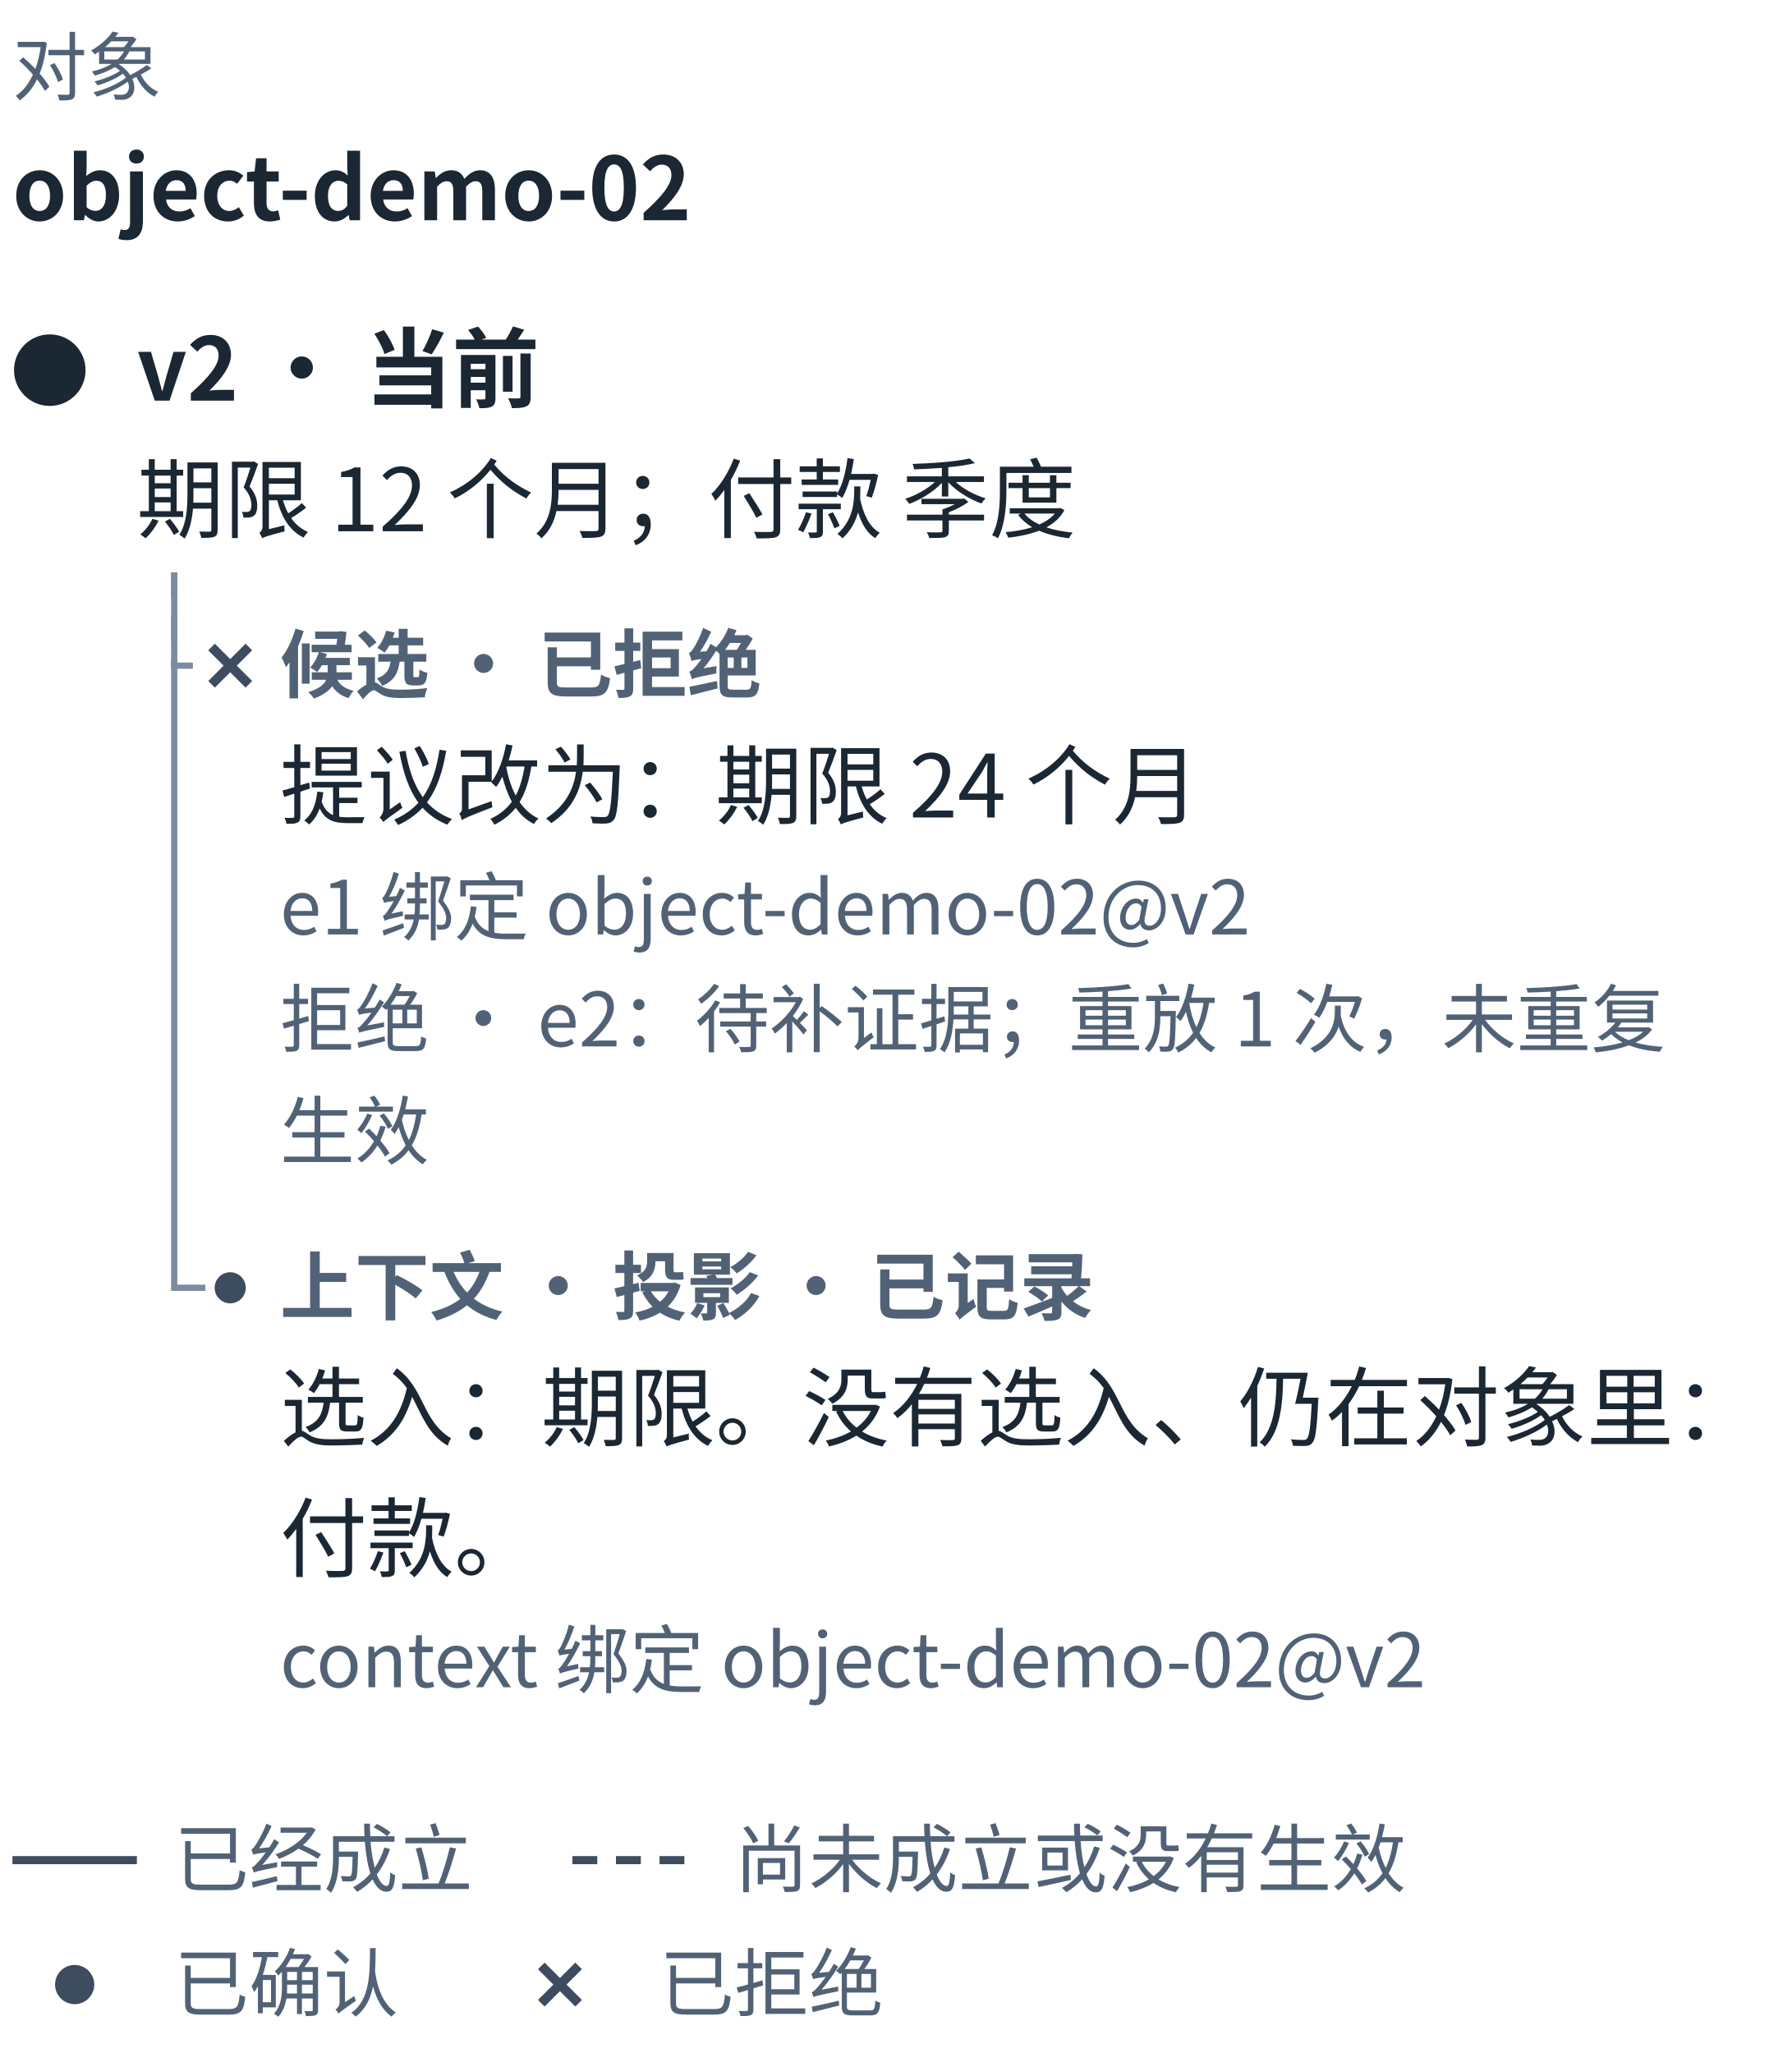
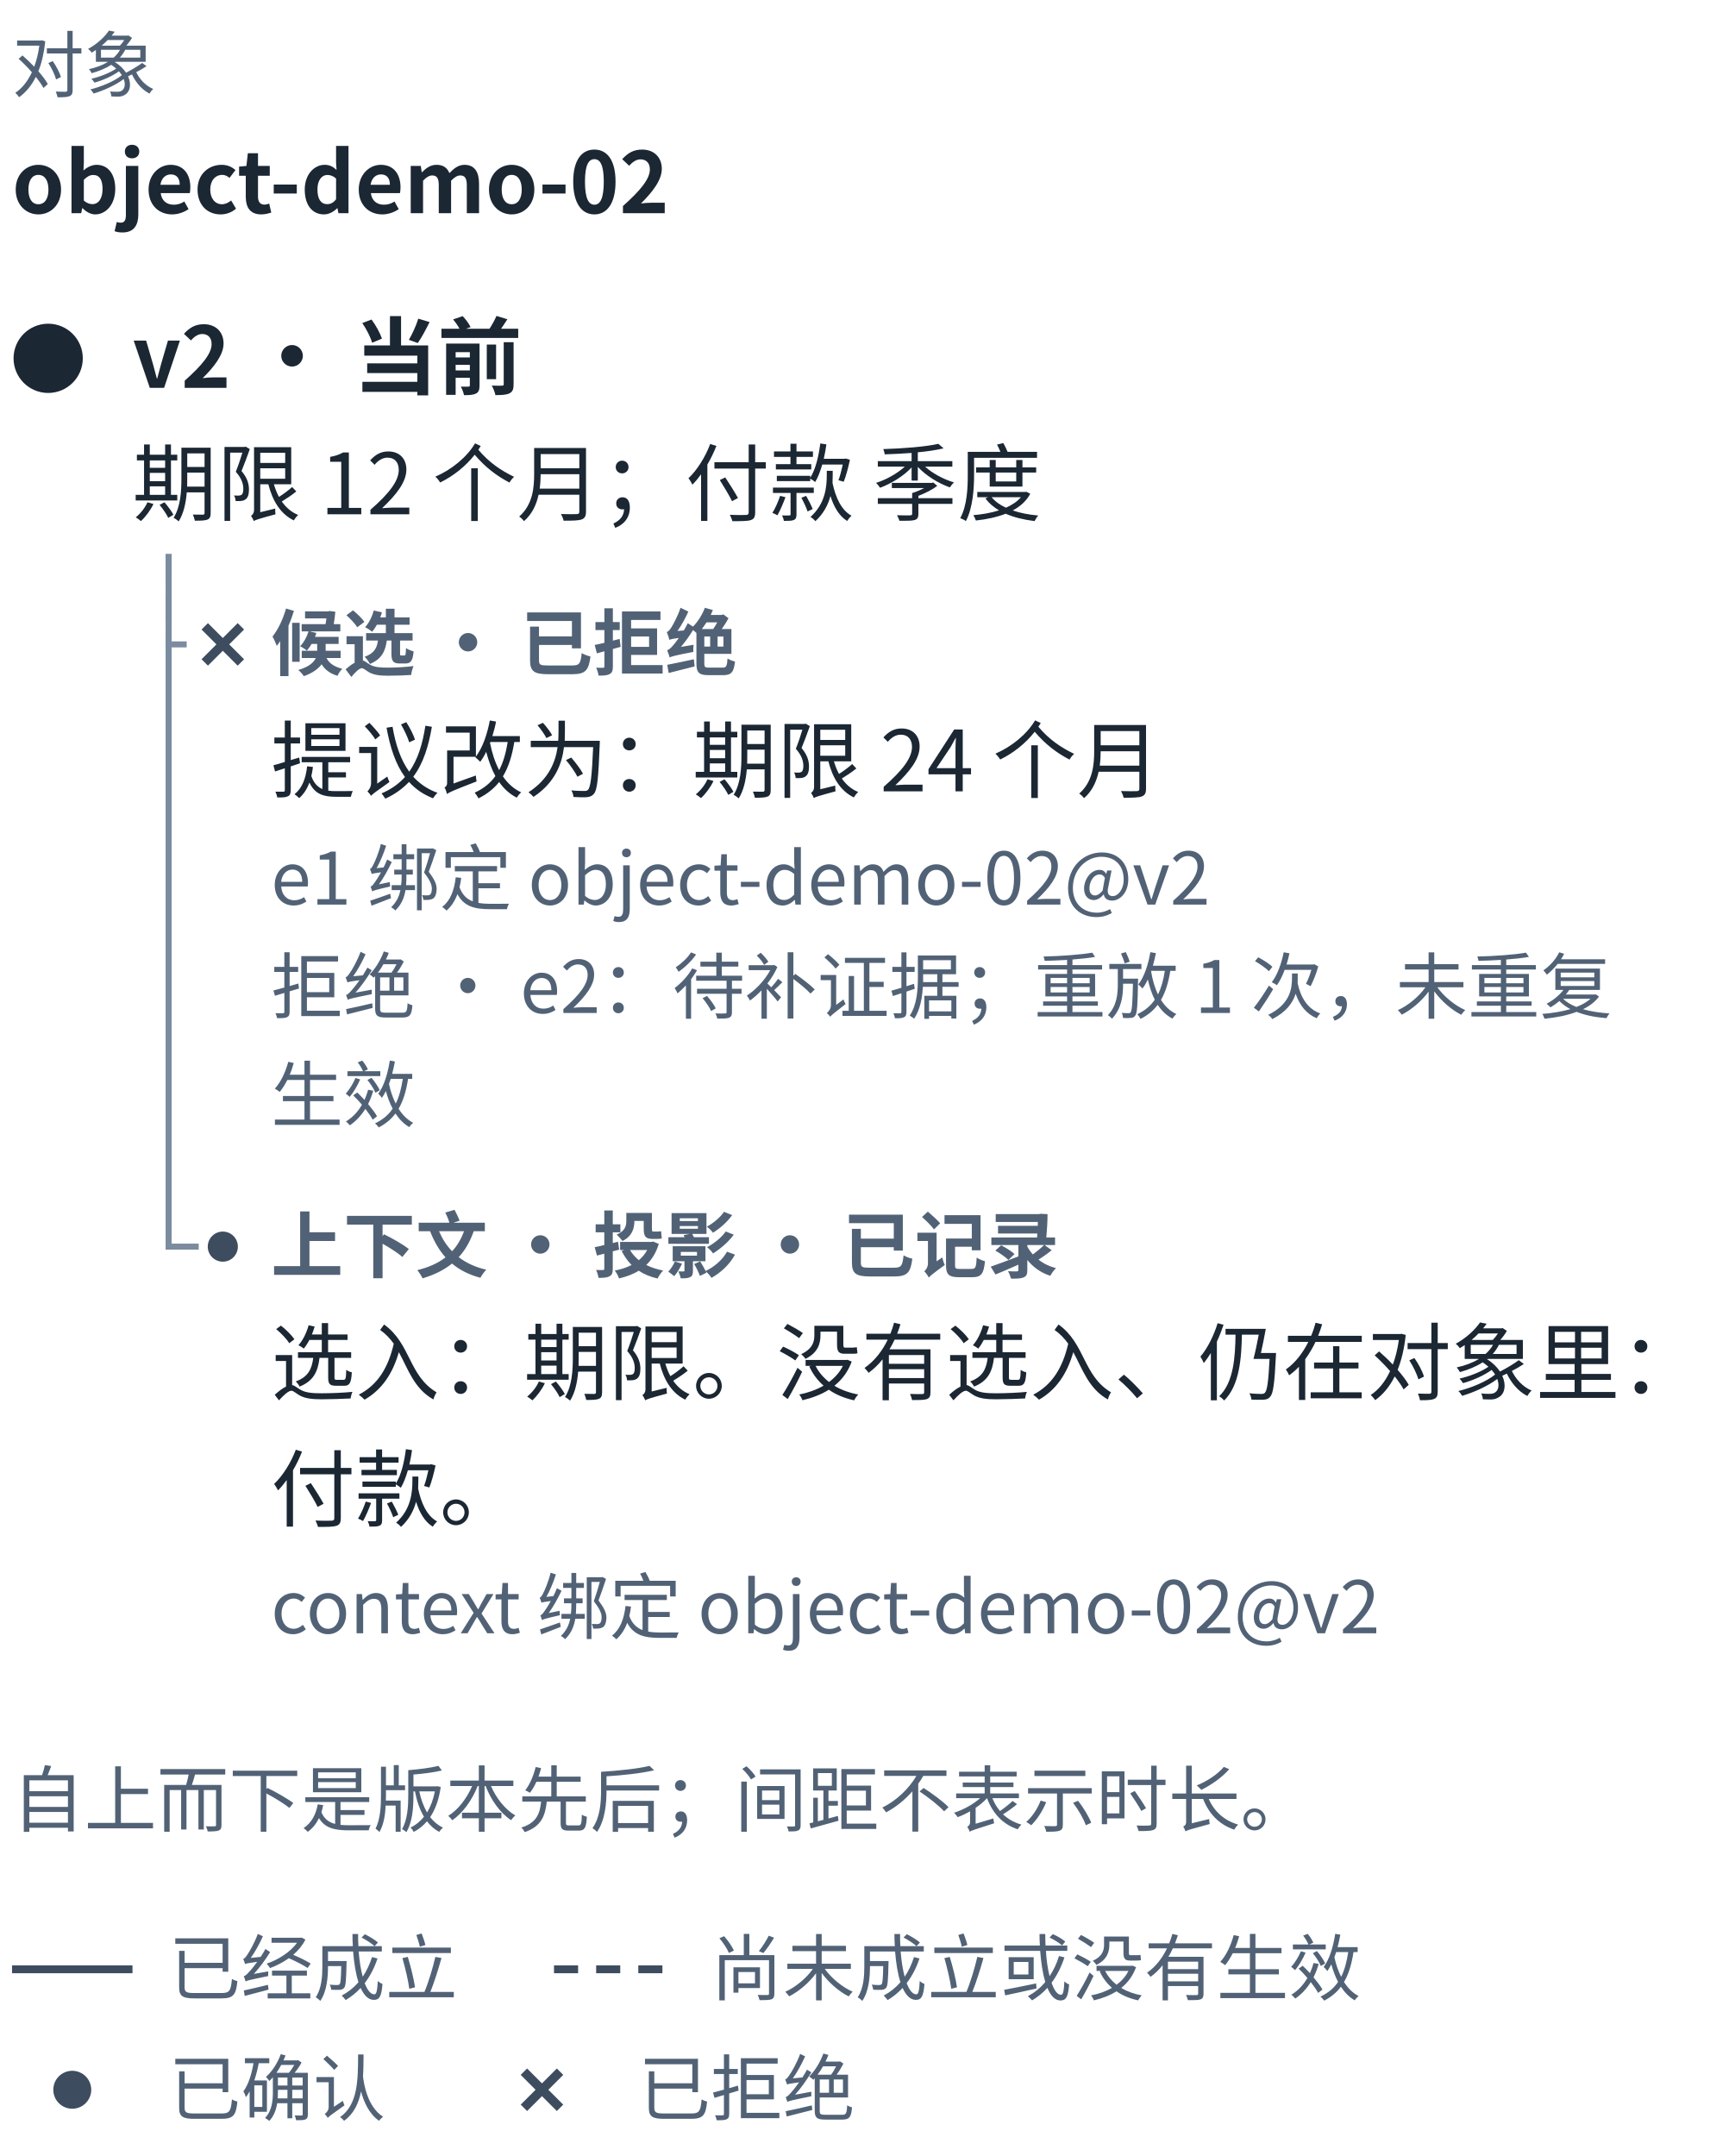
- <svg xmlns="http://www.w3.org/2000/svg" id="f02-candidate-w288" viewBox="-2 -2 288 330" width="288" height="330" role="img" aria-labelledby="f02-candidate-w288-title f02-candidate-w288-desc" lang="zh-Hans" xml:lang="zh-Hans" font-family="system-ui, -apple-system, 'PingFang SC', 'Hiragino Sans GB', 'Noto Sans CJK SC', 'Microsoft YaHei', sans-serif" data-asset="rel-tracks" data-asset-version="0.2.0">
+ <svg xmlns="http://www.w3.org/2000/svg" id="f02-candidate-w288" viewBox="-2 -2 288 358" width="288" height="358" role="img" aria-labelledby="f02-candidate-w288-title f02-candidate-w288-desc" lang="zh-Hans" xml:lang="zh-Hans" font-family="system-ui, -apple-system, 'PingFang SC', 'Hiragino Sans GB', 'Noto Sans CJK SC', 'Microsoft YaHei', sans-serif" data-asset="rel-tracks" data-asset-version="0.3.0" data-scale="order">
  <g data-object-id="object-demo-02" data-role="lane">
    <text x="0" y="13.2" font-size="12" fill="#526276" data-text="object-demo-02.role">对象</text>
    <text x="0" y="33.4" font-size="14" font-weight="600" fill="#1b2733" data-text="object-demo-02.id">object-demo-02</text>
    <path d="M6 57.5V57.5" fill="none" stroke="#1b2733" stroke-width="1.5" />
    <circle cx="6" cy="57.5" r="5" fill="#1b2733" stroke="#1b2733" stroke-width="1.5" />
    <g data-version="object-demo-02@2" data-current="true">
      <text x="20" y="62.4" font-size="14" font-weight="600" fill="#1b2733" data-text="object-demo-02@2.head">v2 · 当前</text>
      <text x="20" y="83.4" font-size="14" fill="#1b2733" data-text="object-demo-02@2.label">期限 12 个月；付款 季度</text>
      <g data-binding-id="e1" data-state="rejected" data-basis="object-demo-02@2">
        <text x="43" y="109.2" font-size="12" font-weight="600" fill="#526276" data-text="e1.head">候选 · 已拒绝</text>
        <text x="43" y="129.4" font-size="14" fill="#1b2733" data-text="e1.text">提议改为：期限 24 个月</text>
        <text x="43" y="148.2" font-size="12" fill="#526276" data-text="e1.basis">e1 绑定 object-demo-02@v2</text>
        <text x="43" y="166.2" font-size="12" fill="#526276" data-text="e1.resolution">
          <tspan x="43" y="166.2">拒绝 · e2：待补证据；重放 1 次，未重复</tspan>
          <tspan x="43" y="184.2">生效</tspan>
        </text>
        <path d="M26 90 L26 105 L31 105" fill="none" stroke="#7b8ba0" stroke-width="1" stroke-dasharray="4 3" data-link-for="e1" data-to="object-demo-02@2" />
        <path d="M32 102L38 108M38 102L32 108" fill="none" stroke="#3d4c5e" stroke-width="1.5" />
      </g>
      <g data-binding-id="context" data-origin="context" data-state="recorded" data-basis="object-demo-02@2">
        <text x="43" y="209.2" font-size="12" font-weight="600" fill="#526276" data-text="context.head">上下文 · 投影 · 已记录</text>
        <text x="43" y="229.4" font-size="14" fill="#1b2733" data-text="context.text">
          <tspan x="43" y="229.4">选入：期限。没有选入、仍在对象里：</tspan>
          <tspan x="43" y="250.4">付款。</tspan>
        </text>
        <text x="43" y="269.2" font-size="12" fill="#526276" data-text="context.basis">context 绑定 object-demo-02@v2</text>
        <path d="M26 90 L26 205 L31 205" fill="none" stroke="#7b8ba0" stroke-width="1" data-link-for="context" data-to="object-demo-02@2" />
        <circle cx="35" cy="205" r="2.5" fill="#3d4c5e" />
      </g>
    </g>
  </g>
+   <g data-role="scale-note">
+     <text x="0" y="301.2" font-size="12" fill="#526276" data-text="scale#note">自上而下是版本先后；间距不表示时长。</text>
+   </g>
  <g data-role="legend">
-     <path d="M0 297L20 297" fill="none" stroke="#3d4c5e" stroke-width="1.3" />
-     <text x="26" y="301.2" font-size="12" fill="#526276" data-text="legend.0">已经成立</text>
-     <path d="M90 297L110 297" fill="none" stroke="#3d4c5e" stroke-width="1.3" stroke-dasharray="4 3" />
-     <text x="116" y="301.2" font-size="12" fill="#526276" data-text="legend.1">尚未成立或没有生效</text>
-     <circle cx="10" cy="317" r="2.5" fill="#3d4c5e" stroke="#3d4c5e" stroke-width="1.3" />
-     <text x="26" y="321.2" font-size="12" fill="#526276" data-text="legend.2">已确认</text>
-     <path d="M85 314L91 320M91 314L85 320" fill="none" stroke="#3d4c5e" stroke-width="1.5" />
-     <text x="104" y="321.2" font-size="12" fill="#526276" data-text="legend.3">已拒绝</text>
+     <path d="M0 325L20 325" fill="none" stroke="#3d4c5e" stroke-width="1.3" />
+     <text x="26" y="329.2" font-size="12" fill="#526276" data-text="legend.0">已经成立</text>
+     <path d="M90 325L110 325" fill="none" stroke="#3d4c5e" stroke-width="1.3" stroke-dasharray="4 3" />
+     <text x="116" y="329.2" font-size="12" fill="#526276" data-text="legend.1">尚未成立或没有生效</text>
+     <circle cx="10" cy="345" r="2.5" fill="#3d4c5e" stroke="#3d4c5e" stroke-width="1.3" />
+     <text x="26" y="349.2" font-size="12" fill="#526276" data-text="legend.2">已确认</text>
+     <path d="M85 342L91 348M91 342L85 348" fill="none" stroke="#3d4c5e" stroke-width="1.5" />
+     <text x="104" y="349.2" font-size="12" fill="#526276" data-text="legend.3">已拒绝</text>
  </g>
</svg>
